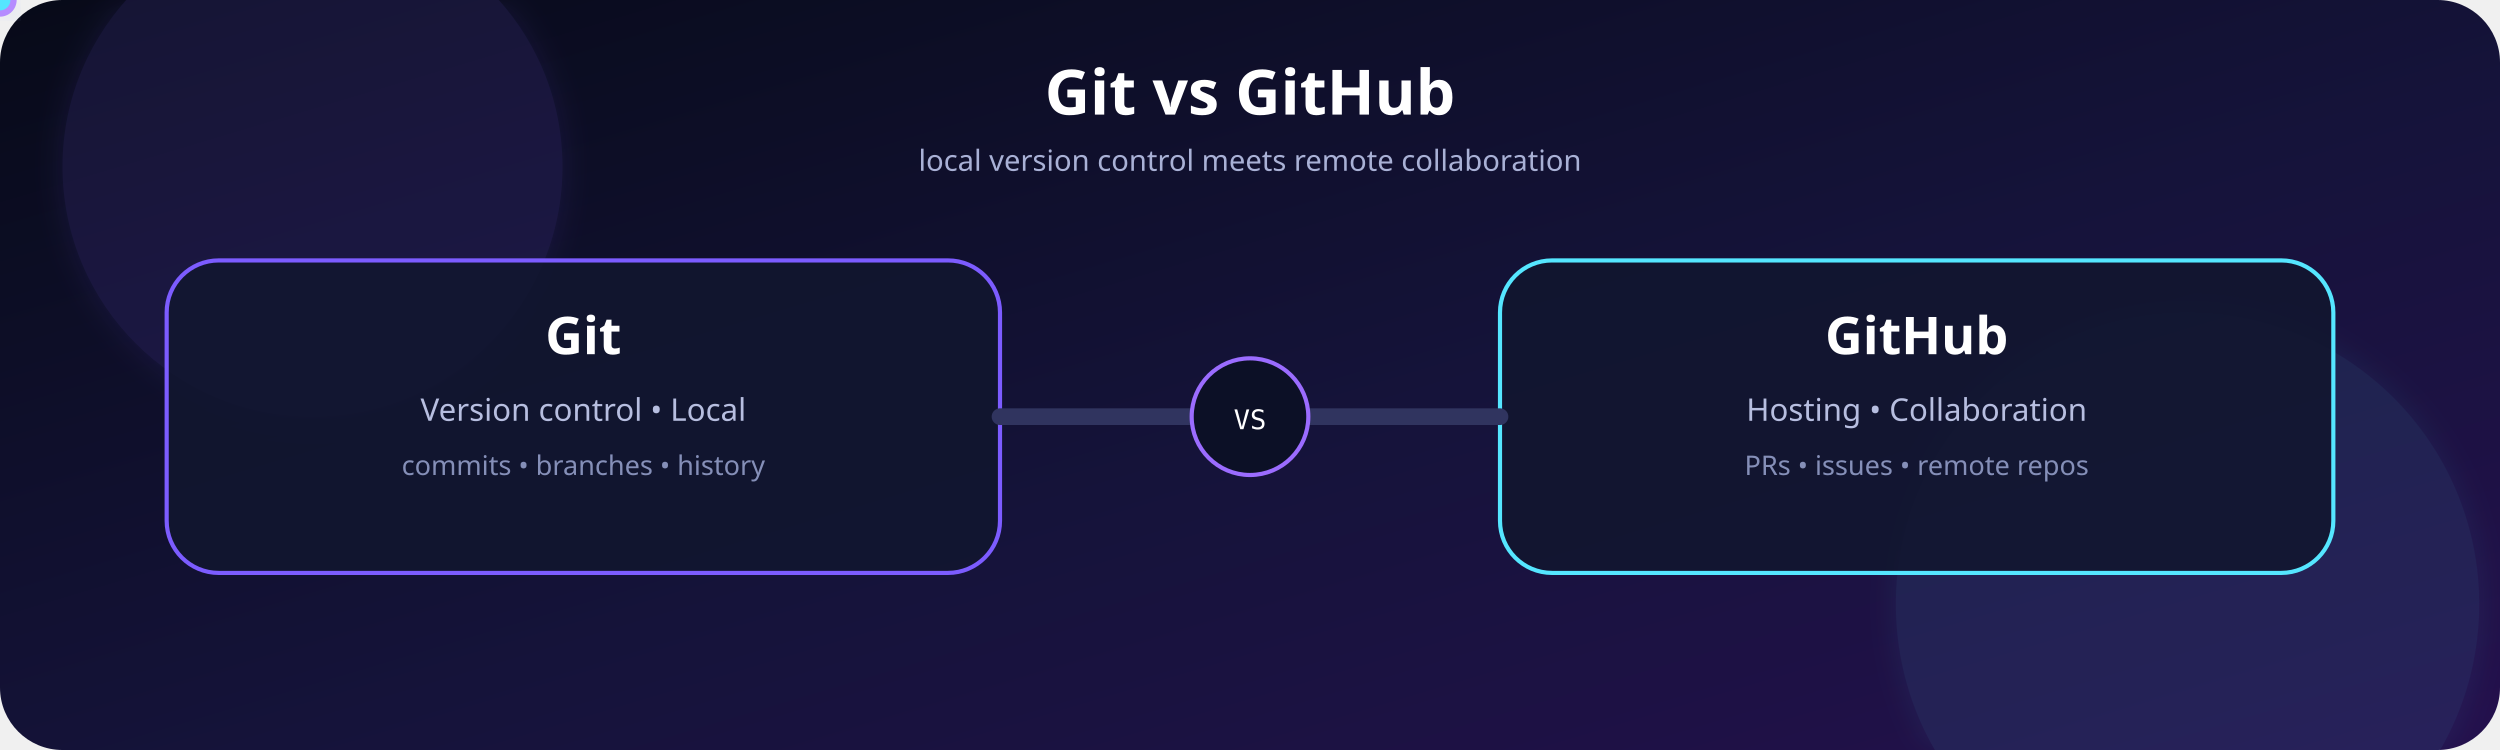
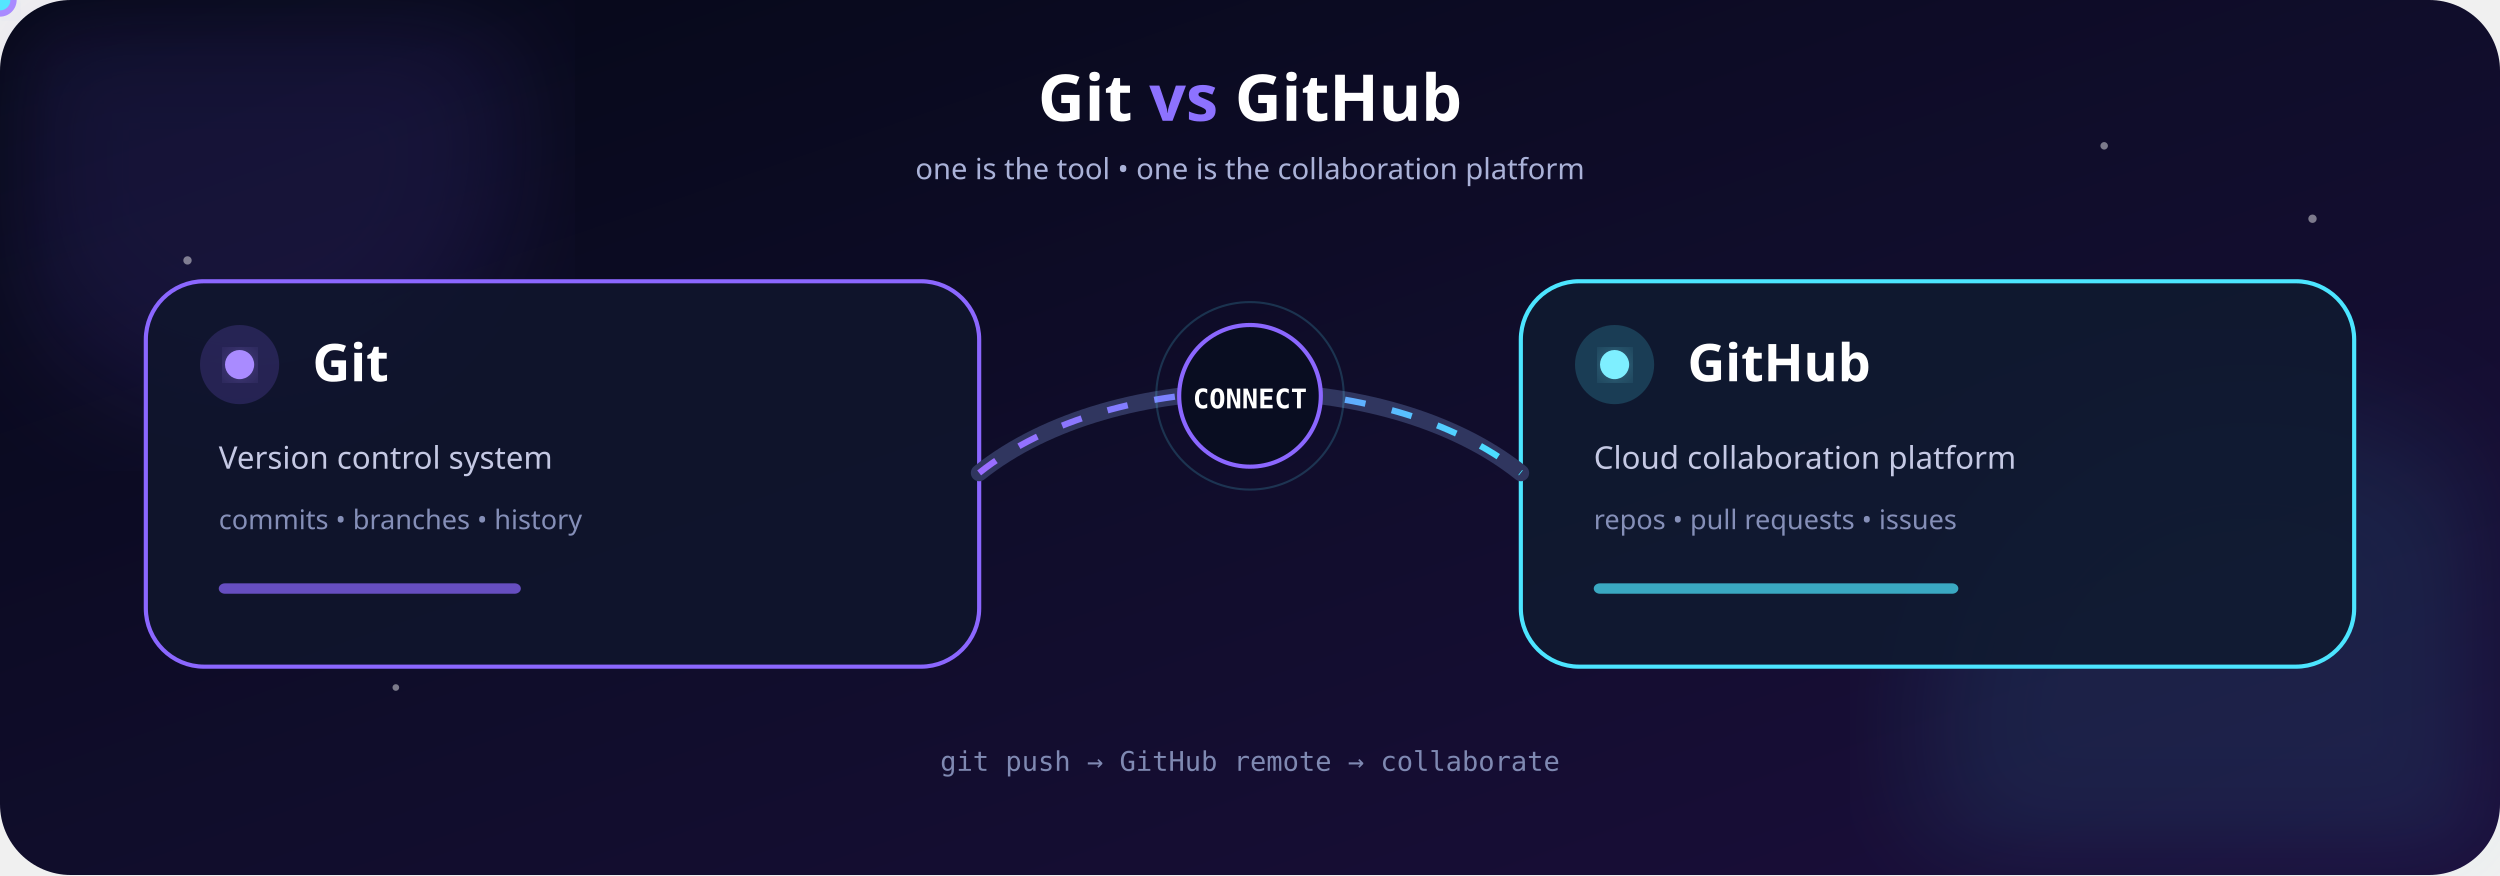
- <svg xmlns="http://www.w3.org/2000/svg" viewBox="0 0 1200 360">
+ <svg xmlns="http://www.w3.org/2000/svg" viewBox="0 0 1200 420">
  <defs>
    <linearGradient id="bg" x2="1" y2="1">
-       <stop stop-color="#070A18" />
-       <stop offset=".55" stop-color="#15133A" />
-       <stop offset="1" stop-color="#24104D" />
+       <stop stop-color="#050817" />
+       <stop offset=".5" stop-color="#100d2b" />
+       <stop offset="1" stop-color="#1b0d3b" />
    </linearGradient>
-     <linearGradient id="flow">
-       <stop stop-color="#7C5CFF" />
-       <stop offset="1" stop-color="#55E6FF" />
+     <linearGradient id="neon">
+       <stop stop-color="#9b6cff" />
+       <stop offset=".5" stop-color="#6e8cff" />
+       <stop offset="1" stop-color="#48e7ff" />
    </linearGradient>
-     <filter id="g">
-       <feGaussianBlur stdDeviation="7" result="b" />
+     <filter id="glow">
+       <feGaussianBlur stdDeviation="9" result="b" />
      <feMerge>
        <feMergeNode in="b" />
        <feMergeNode in="SourceGraphic" />
      </feMerge>
    </filter>
+     <filter id="soft">
+       <feGaussianBlur stdDeviation="28" />
+     </filter>
  </defs>
-   <rect width="1200" height="360" rx="30" fill="url(#bg)" />
-   <circle cx="150" cy="80" r="120" fill="#7C5CFF" opacity=".12" filter="url(#g)" />
-   <circle cx="1050" cy="290" r="140" fill="#55E6FF" opacity=".08" filter="url(#g)" />
-   <text x="600" y="55" text-anchor="middle" fill="white" font-family="system-ui" font-size="30" font-weight="800">Git vs GitHub</text>
-   <text x="600" y="82" text-anchor="middle" fill="#A9B1D6" font-family="system-ui" font-size="14">local version control meets remote collaboration</text>
-   <g font-family="system-ui">
-     <rect x="80" y="125" width="400" height="150" rx="25" fill="#11162F" fill-opacity=".88" stroke="#7C5CFF" stroke-width="2" />
-     <text x="280" y="170" text-anchor="middle" fill="white" font-size="25" font-weight="800">Git</text>
-     <text x="280" y="202" text-anchor="middle" fill="#B7BEE0" font-size="15">Version control • Local</text>
-     <text x="280" y="228" text-anchor="middle" fill="#858FB8" font-size="13">commits • branches • history</text>
-     <rect x="720" y="125" width="400" height="150" rx="25" fill="#11162F" fill-opacity=".88" stroke="#55E6FF" stroke-width="2" />
-     <text x="920" y="170" text-anchor="middle" fill="white" font-size="25" font-weight="800">GitHub</text>
-     <text x="920" y="202" text-anchor="middle" fill="#B7BEE0" font-size="15">Hosting • Collaboration</text>
-     <text x="920" y="228" text-anchor="middle" fill="#858FB8" font-size="13">PRs • issues • remote repos</text>
-   </g>
-   <path d="M480 200H720" stroke="#30345F" stroke-width="8" stroke-linecap="round" />
-   <path d="M480 200H720" stroke="url(#flow)" stroke-width="3" stroke-dasharray="12 12">
-     <animate attributeName="stroke-dashoffset" from="0" to="-48" dur="1s" repeatCount="indefinite" />
-   </path>
-   <g filter="url(#g)">
-     <circle r="8" fill="#B58CFF">
-       <animateMotion dur="2.2s" repeatCount="indefinite" path="M480 200H720" />
+   <rect width="1200" height="420" rx="34" fill="url(#bg)" />
+   <circle cx="120" cy="70" r="130" fill="#7c5cff" opacity=".12" filter="url(#soft)" />
+   <circle cx="1080" cy="350" r="160" fill="#48e7ff" opacity=".09" filter="url(#soft)" />
+   <g fill="#fff" opacity=".45">
+     <circle cx="90" cy="125" r="2">
+       <animate attributeName="cy" values="125;105;125" dur="4s" repeatCount="indefinite" />
    </circle>
-     <circle r="5" fill="#55E6FF">
-       <animateMotion dur="2.2s" begin=".8s" repeatCount="indefinite" path="M480 200H720" />
+     <circle cx="1110" cy="105" r="2">
+       <animate attributeName="cy" values="105;130;105" dur="3s" repeatCount="indefinite" />
+     </circle>
+     <circle cx="1010" cy="70" r="1.8">
+       <animate attributeName="cy" values="70;52;70" dur="3.5s" repeatCount="indefinite" />
+     </circle>
+     <circle cx="190" cy="330" r="1.6">
+       <animate attributeName="cy" values="330;312;330" dur="3s" repeatCount="indefinite" />
    </circle>
  </g>
-   <circle cx="600" cy="200" r="28" fill="#0C1026" stroke="#9B6CFF" stroke-width="2">
-     <animate attributeName="r" values="24;34;24" dur="2s" repeatCount="indefinite" />
+   <text x="600" y="58" text-anchor="middle" fill="#fff" font-family="system-ui" font-size="31" font-weight="800">Git <tspan fill="#8d72ff">vs</tspan> GitHub</text>
+   <text x="600" y="86" text-anchor="middle" fill="#aab2d8" font-family="system-ui" font-size="14">one is the tool • one is the collaboration platform</text>
+   <g font-family="system-ui">
+     <rect x="70" y="135" width="400" height="185" rx="28" fill="#10152d" fill-opacity=".86" stroke="#8b67ff" stroke-width="2" />
+     <rect x="730" y="135" width="400" height="185" rx="28" fill="#101a30" fill-opacity=".86" stroke="#4ce5ff" stroke-width="2" />
+     <circle cx="115" cy="175" r="19" fill="#8b67ff" opacity=".18" />
+     <circle cx="115" cy="175" r="7" fill="#a98bff" filter="url(#glow)" />
+     <circle cx="775" cy="175" r="19" fill="#4ce5ff" opacity=".18" />
+     <circle cx="775" cy="175" r="7" fill="#7eefff" filter="url(#glow)" />
+     <text x="150" y="183" fill="#fff" font-size="25" font-weight="800">Git</text>
+     <text x="810" y="183" fill="#fff" font-size="25" font-weight="800">GitHub</text>
+     <text x="105" y="225" fill="#c5c9e4" font-size="15">Version control system</text>
+     <text x="765" y="225" fill="#c5c9e4" font-size="15">Cloud collaboration platform</text>
+     <text x="105" y="254" fill="#858fb8" font-size="13">commits  •  branches  •  history</text>
+     <text x="765" y="254" fill="#858fb8" font-size="13">repos  •  pull requests  •  issues</text>
+     <rect x="105" y="280" width="145" height="5" rx="3" fill="#8b67ff" opacity=".7" />
+     <rect x="765" y="280" width="175" height="5" rx="3" fill="#4ce5ff" opacity=".7" />
+   </g>
+   <path d="M470 227 C535 175 665 175 730 227" fill="none" stroke="#30365f" stroke-width="8" stroke-linecap="round" />
+   <path d="M470 227 C535 175 665 175 730 227" fill="none" stroke="url(#neon)" stroke-width="3" stroke-dasharray="10 13">
+     <animate attributeName="stroke-dashoffset" from="0" to="-46" dur="1.2s" repeatCount="indefinite" />
+   </path>
+   <g filter="url(#glow)">
+     <circle r="8" fill="#a98bff">
+       <animateMotion dur="2s" repeatCount="indefinite" path="M470 227 C535 175 665 175 730 227" />
+     </circle>
+     <circle r="5" fill="#55e6ff">
+       <animateMotion dur="2s" begin="1s" repeatCount="indefinite" path="M470 227 C535 175 665 175 730 227" />
+     </circle>
+   </g>
+   <circle cx="600" cy="190" r="34" fill="#090d21" stroke="#8b67ff" stroke-width="2" />
+   <circle cx="600" cy="190" r="45" fill="none" stroke="#55e6ff" opacity=".18">
+     <animate attributeName="r" values="40;58;40" dur="2.5s" repeatCount="indefinite" />
  </circle>
-   <text x="600" y="206" text-anchor="middle" fill="white" font-family="monospace" font-size="13">VS</text>
+   <text x="600" y="196" text-anchor="middle" fill="#fff" font-family="monospace" font-size="13" font-weight="700">CONNECT</text>
+   <text x="600" y="370" text-anchor="middle" fill="#7f89b2" font-family="monospace" font-size="13">git push → GitHub remote → collaborate</text>
</svg>
